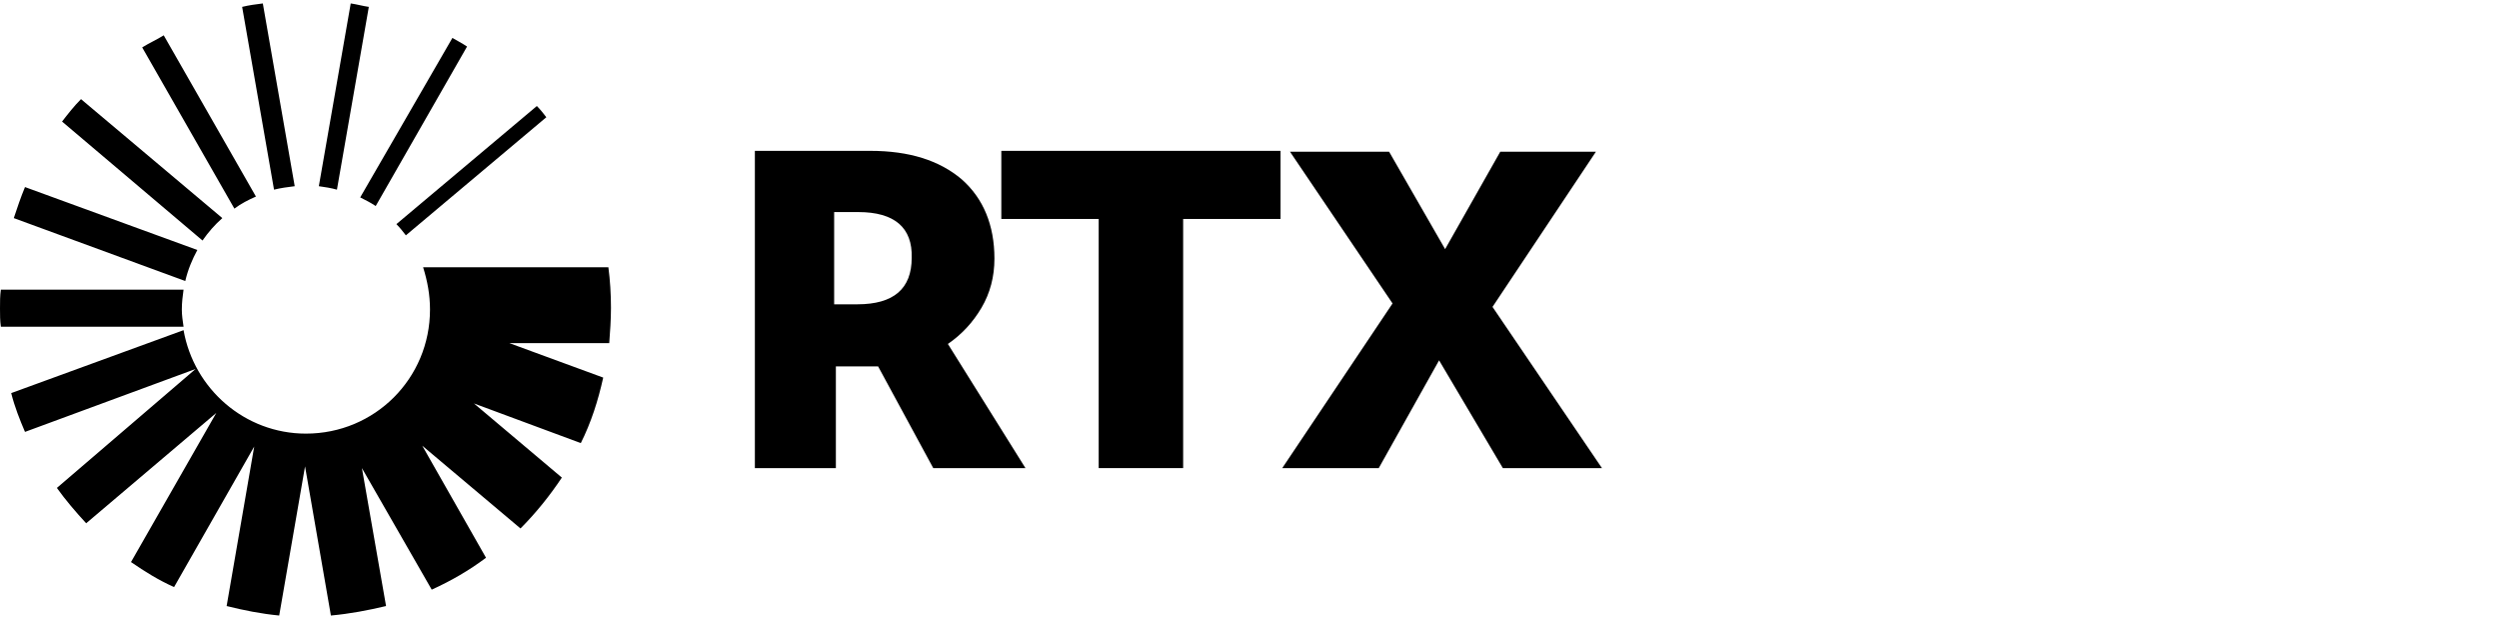
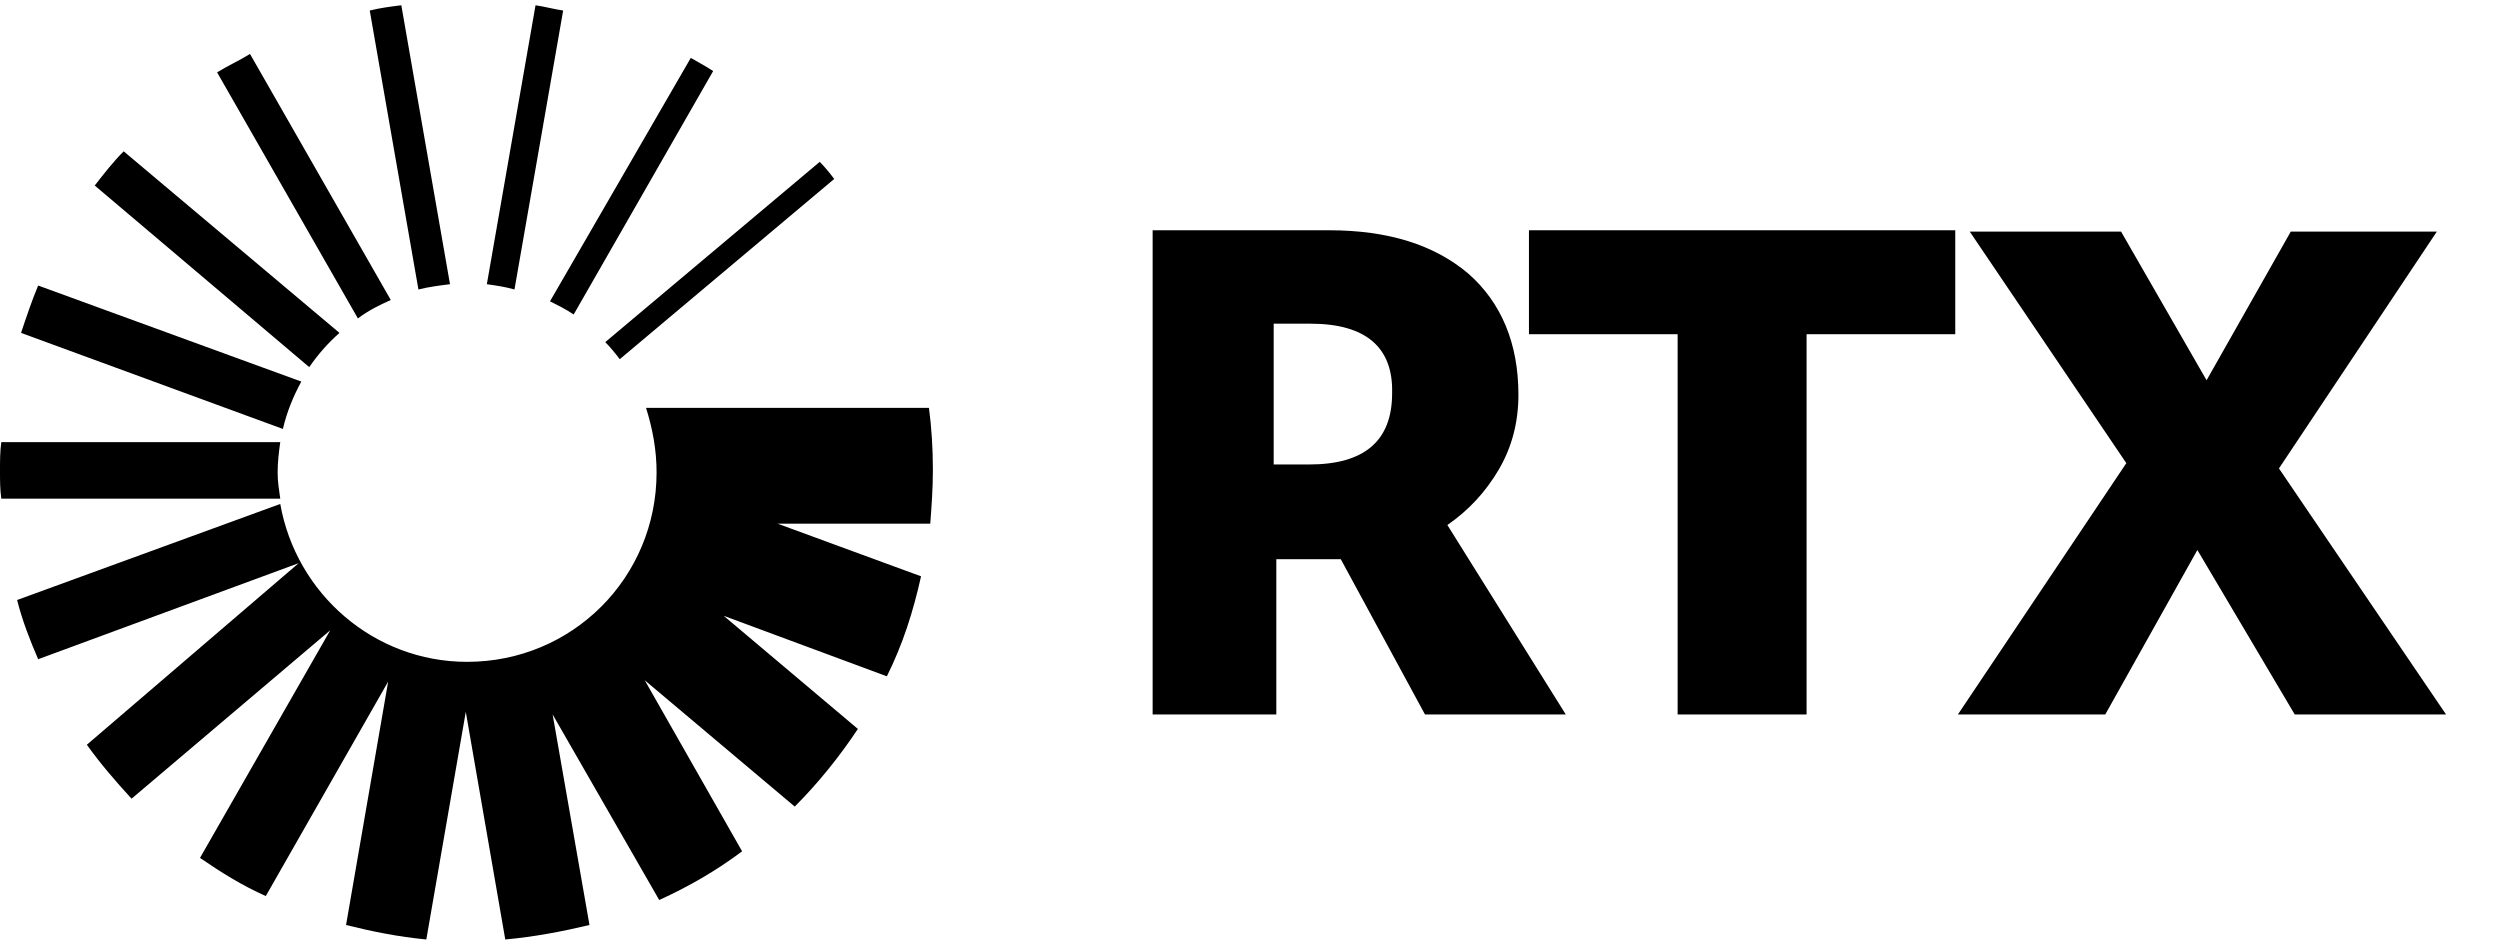
- <svg xmlns="http://www.w3.org/2000/svg" version="1.1" id="Layer_1" x="0px" y="0px" viewBox="0 0 290 71.8" style="enable-background:new 0 0 290 71.8;" xml:space="preserve">
+ <svg xmlns="http://www.w3.org/2000/svg" version="1.1" id="Layer_1" x="0px" y="0px" viewBox="0 0 190 71.8" style="enable-background:new 0 0 290 71.8;" xml:space="preserve">
  <style type="text/css">
    .st0{fill:currentColor;}
</style>
  <g>
    <g>
      <path class="st0" d="M28.1,0.8c0.8-0.2,1.6-0.3,2.4-0.4l3.7,21.2c-0.8,0.1-1.6,0.2-2.4,0.4L28.1,0.8z M27.2,24.2c0.8-0.6,1.6-1,2.5-1.4L19,4.1    c-0.8,0.5-1.7,0.9-2.5,1.4L27.2,24.2z M21.1,35.9c0-0.8,0.1-1.6,0.2-2.3H0.1C0,34.3,0,35,0,35.8c0,0.7,0,1.4,0.1,2.1h21.2    C21.2,37.2,21.1,36.6,21.1,35.9 M49.9,35.9c0,8-6.4,14.4-14.4,14.4c-7.1,0-13-5.2-14.2-12l-20,7.3c0.4,1.6,1,3.1,1.6,4.5l19.8-7.3    L6.6,56.6c1,1.4,2.2,2.8,3.4,4.1l15.1-12.8l-9.9,17.3c1.6,1.1,3.2,2.1,5,2.9l9.3-16.3l-3.2,18.5c2,0.5,4,0.9,6.1,1.1l3-17.3    l3,17.3c2.2-0.2,4.3-0.6,6.4-1.1l-2.8-16l8.1,14.1c2.2-1,4.3-2.2,6.3-3.7l-7.4-13l11.4,9.6c1.8-1.8,3.4-3.8,4.8-5.9l-10.2-8.6    l12.4,4.6c1.2-2.4,2-4.9,2.6-7.6l-10.9-4l11.6,0c0.1-1.3,0.2-2.7,0.2-4.1c0-1.6-0.1-3.2-0.3-4.7H49.1    C49.6,32.6,49.9,34.2,49.9,35.9 M21.5,32.6c0.3-1.3,0.8-2.5,1.4-3.6l-20-7.3c-0.5,1.2-0.9,2.4-1.3,3.6L21.5,32.6z M62.3,12.3    L46,26c0.4,0.4,0.8,0.9,1.1,1.3l16.3-13.7C63.1,13.2,62.7,12.7,62.3,12.3 M54.2,5.4c-0.6-0.4-1.2-0.7-1.7-1L41.8,22.9    c0.6,0.3,1.2,0.6,1.8,1L54.2,5.4z M25.8,25.3L9.4,11.5c-0.8,0.8-1.5,1.7-2.2,2.6l16.3,13.8C24.2,26.9,24.9,26.1,25.8,25.3     M37,21.6c0.7,0.1,1.4,0.2,2.1,0.4l3.7-21.2c-0.7-0.1-1.4-0.3-2.1-0.4L37,21.6z" />
      <g>
        <path class="st0" d="M87.6,54.3V17.5H101c4.5,0,8,1.1,10.6,3.3c2.5,2.2,3.8,5.3,3.8,9.2c0,2.1-0.5,4-1.5,5.7c-1,1.7-2.3,3.1-3.9,4.2l9,14.4     h-10.7l-6.4-11.8h-4.9v11.8H87.6z M99.6,24.6h-2.8v10.7h2.7c4.2,0,6.3-1.8,6.3-5.4C105.9,26.4,103.8,24.6,99.6,24.6z" />
        <path class="st0" d="M127.5,54.3V25.4h-11.3v-7.9h32.4v7.9h-11.3v28.9H127.5z" />
        <path class="st0" d="M148.8,54.3l12.8-19.1l-11.9-17.6h11.5l6.5,11.3l6.4-11.3h11.1l-12,18l12.7,18.7h-11.5l-7.4-12.5l-7,12.5H148.8z" />
      </g>
    </g>
  </g>
</svg>
